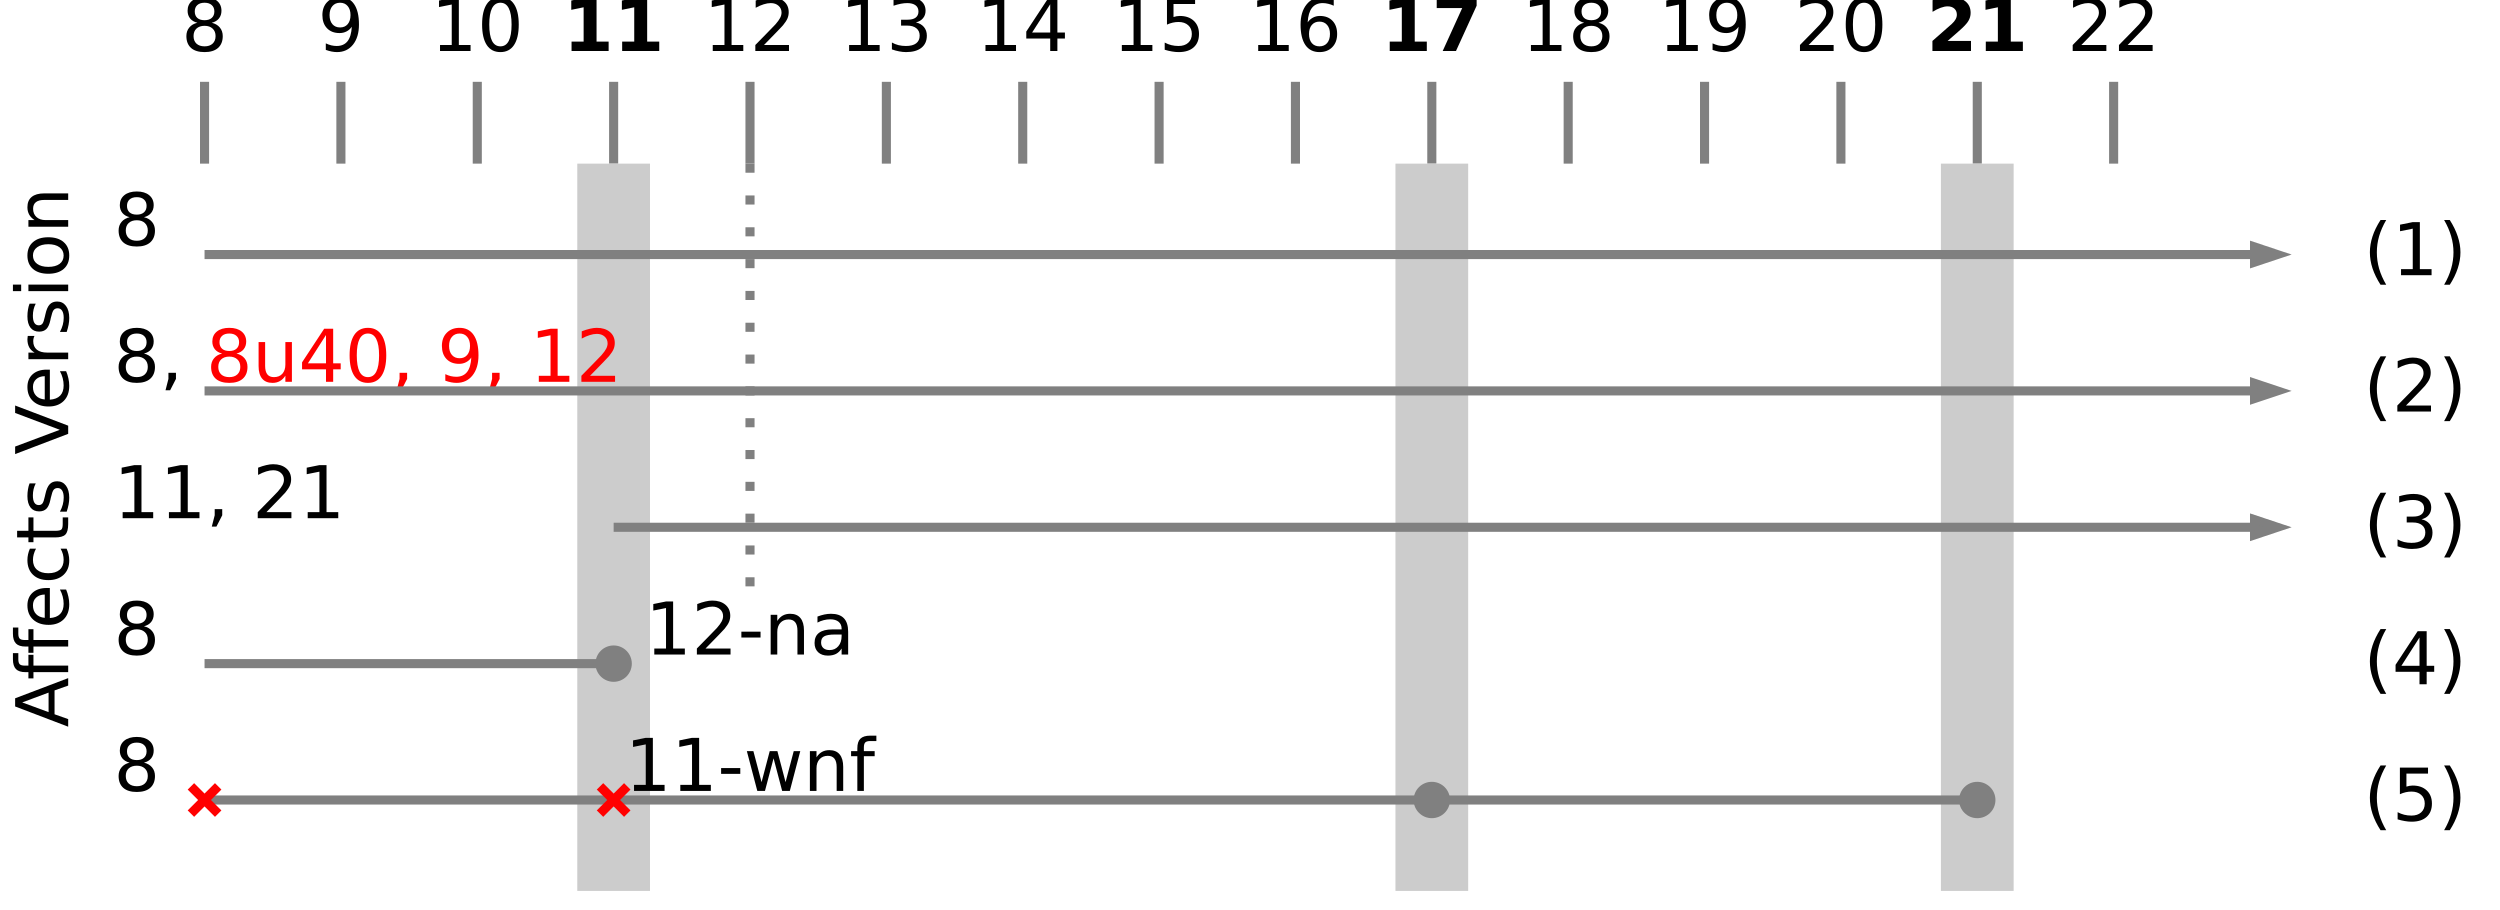
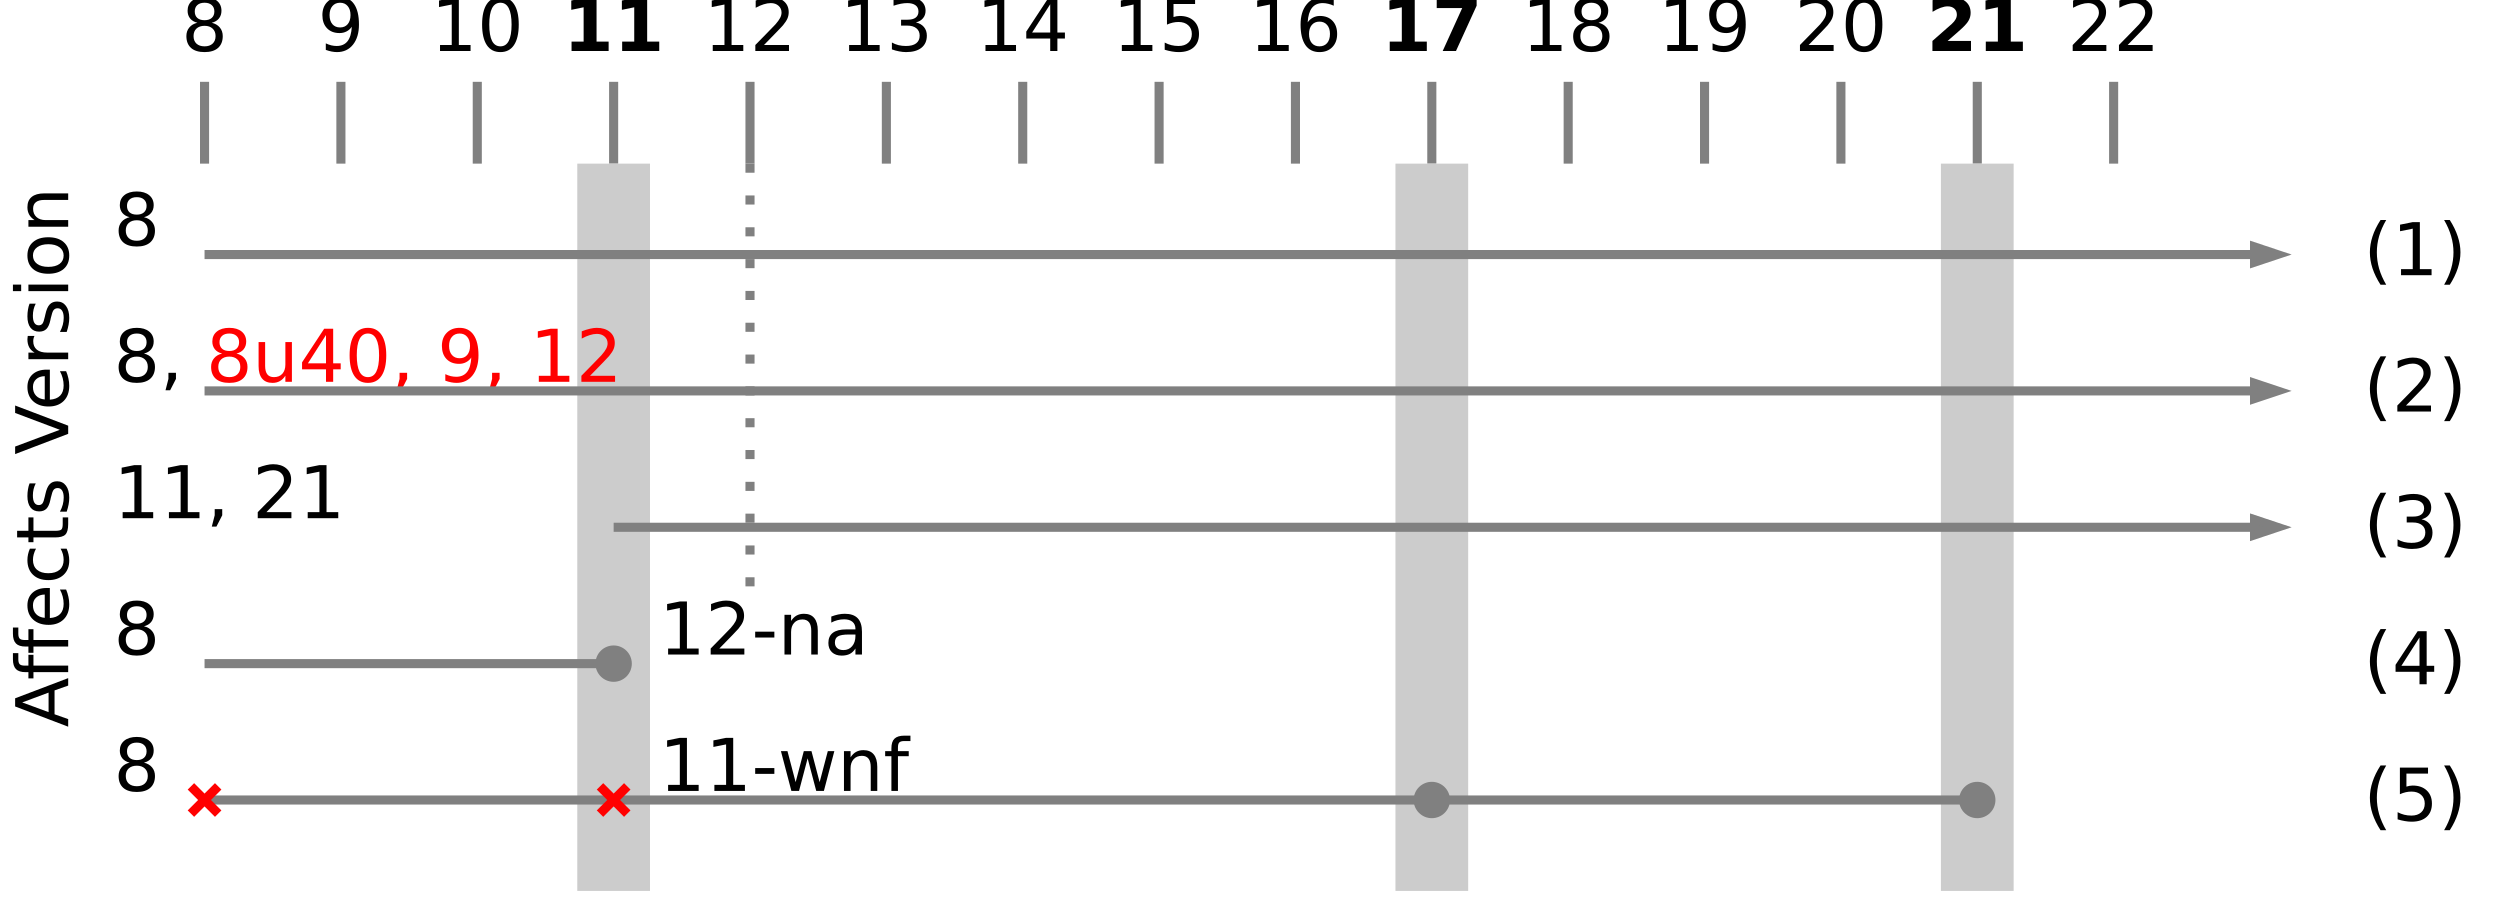
<svg xmlns="http://www.w3.org/2000/svg" xmlns:xlink="http://www.w3.org/1999/xlink" width="550" height="200" version="1.1">
  <style>
        rect {
            fill: none;
            stroke: black;
            stroke-width: 1;
        }
        text {
            font: 16px 'DejaVu Sans', sans-serif;
        }
        #head text {
            text-anchor: middle;
            dominant-baseline: text-bottom;
        }
        #refs text {
            dominant-baseline: middle;
        }
        text.lts {
            font-weight: bold;
        }
        #headlines line, #timeline path {
            stroke: #808080;
            stroke-width: 2;
        }
        #lts-lines line {
            stroke: #CCCCCC;
            stroke-width: 16;
        }
    </style>
  <text x="15" y="160" transform="rotate(-90 15, 160)">Affects Version</text>
  <g id="head">
    <text x="45" y="15">8</text>
    <text x="75" y="15">9</text>
    <text x="105" y="15">10</text>
    <text x="135" y="15" class="lts">11</text>
    <text x="165" y="15">12</text>
    <text x="195" y="15">13</text>
    <text x="225" y="15">14</text>
    <text x="255" y="15">15</text>
    <text x="285" y="15">16</text>
    <text x="315" y="15" class="lts">17</text>
    <text x="345" y="15">18</text>
    <text x="375" y="15">19</text>
    <text x="405" y="15">20</text>
    <text x="435" y="15" class="lts">21</text>
    <text x="465" y="15">22</text>
  </g>
  <g id="headlines">
    <line x1="45" y1="18" x2="45" y2="36" />
    <line x1="75" y1="18" x2="75" y2="36" />
    <line x1="105" y1="18" x2="105" y2="36" />
    <line x1="135" y1="18" x2="135" y2="36" />
    <line x1="165" y1="18" x2="165" y2="36" />
    <line x1="165" y1="36" x2="165" y2="130" stroke-dasharray="2 5" />
    <line x1="195" y1="18" x2="195" y2="36" />
    <line x1="225" y1="18" x2="225" y2="36" />
    <line x1="255" y1="18" x2="255" y2="36" />
    <line x1="285" y1="18" x2="285" y2="36" />
    <line x1="315" y1="18" x2="315" y2="36" />
    <line x1="345" y1="18" x2="345" y2="36" />
    <line x1="375" y1="18" x2="375" y2="36" />
    <line x1="405" y1="18" x2="405" y2="36" />
    <line x1="435" y1="18" x2="435" y2="36" />
    <line x1="465" y1="18" x2="465" y2="36" />
  </g>
  <g id="lts-lines">
    <line x1="135" y1="36" x2="135" y2="196" />
    <line x1="315" y1="36" x2="315" y2="196" />
    <line x1="435" y1="36" x2="435" y2="196" />
  </g>
  <g id="timeline">
    <defs>
      <marker id="arrow" viewBox="0 0 20 18" refX="0" refY="9" markerWidth="20" markerHeight="9" orient="auto">
        <path d="M 0 7 L 6 9 L 0 11 Z" fill="#808080" />
      </marker>
      <marker id="circle" viewBox="0 0 12 12" refX="6" refY="6" markerWidth="12" markerHeight="12" orient="auto">
        <circle cx="6" cy="6" r="2" fill="#808080" />
      </marker>
    </defs>
    <text x="25" y="54">8</text>
    <path d="M 45, 56 L 495, 56" marker-end="url(#arrow)" />
    <text x="25" y="84">8,
        <tspan fill="red">8u40, 9, 12</tspan>
    </text>
    <path d="M 45, 86 L 495, 86" marker-end="url(#arrow)" />
    <text x="25" y="114">11, 21</text>
    <path d="M 135, 116 L 495, 116" marker-end="url(#arrow)" />
    <text x="25" y="144">8</text>
-     <text x="165" y="144" text-anchor="middle">12-na</text>
+     <text x="145" y="144">12-na</text>
    <path d="M  45, 146 L 135, 146" marker-end="url(#circle)" />
    <text x="25" y="174">8</text>
-     <text x="165" y="174" style="text-anchor: middle">11-wnf</text>
+     <text x="145" y="174">11-wnf</text>
    <path d="M 45, 176 L 315, 176 L 435, 176" marker-mid="url(#circle)" marker-end="url(#circle)" />
    <g id="red-cross">
      <path d="M 132, 173 L 138, 179                  M 138, 173 L 132, 179" style="stroke: red" />
    </g>
    <use x="-90" y="0" stroke-width="2" xlink:href="#red-cross" />
  </g>
  <g id="refs">
    <text x="520" y="56">(1)</text>
    <text x="520" y="86">(2)</text>
    <text x="520" y="116">(3)</text>
    <text x="520" y="146">(4)</text>
    <text x="520" y="176">(5)</text>
  </g>
</svg>
